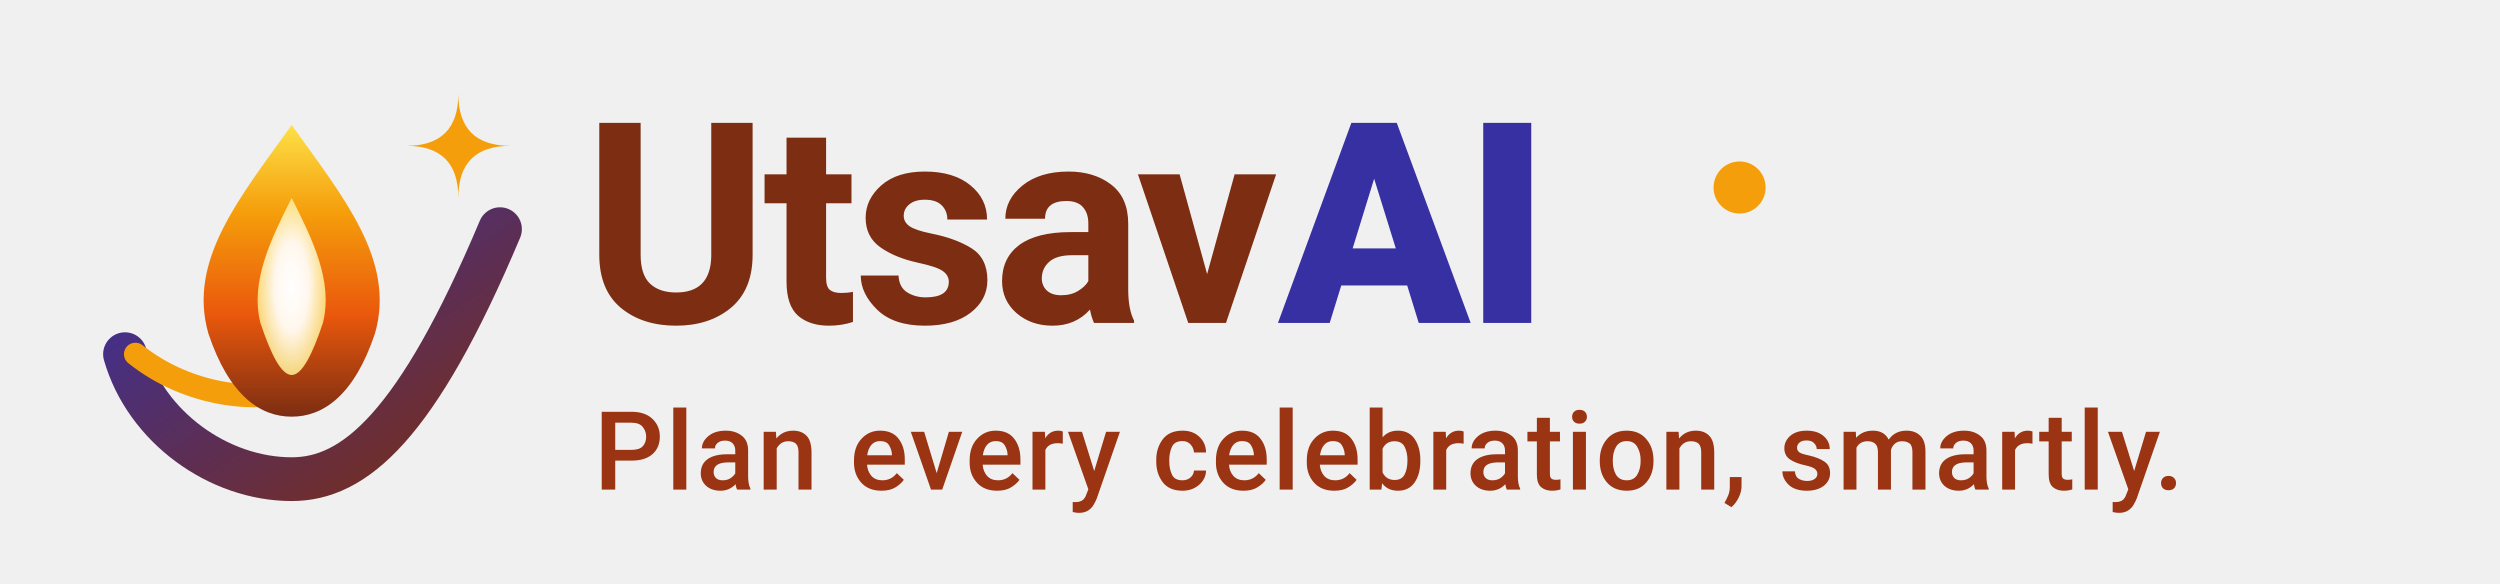
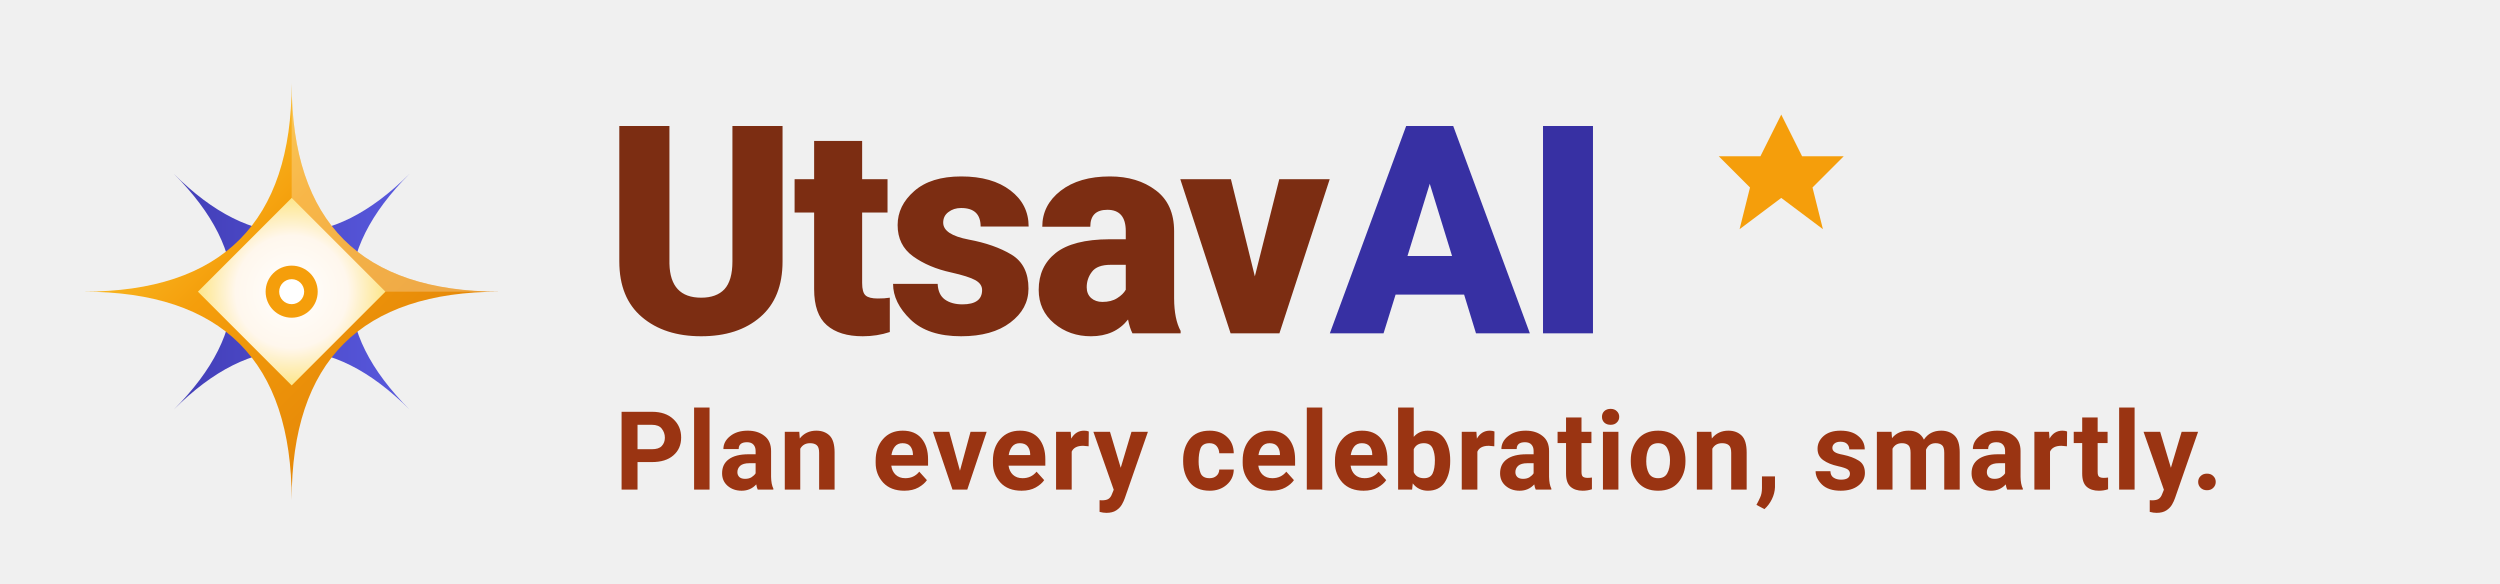
<svg xmlns="http://www.w3.org/2000/svg" viewBox="0 0 240 56" width="240" height="56" role="img" aria-labelledby="logo-light-title logo-light-desc">
  <defs>
-     <linearGradient id="logoFlameLight" x1="0%" y1="100%" x2="0%" y2="0%">
-       <stop offset="0%" stop-color="#7C2D12" />
-       <stop offset="35%" stop-color="#EA580C" />
-       <stop offset="70%" stop-color="#F59E0B" />
-       <stop offset="100%" stop-color="#FDE047" />
+     <linearGradient id="logoGoldLight" x1="0%" y1="0%" x2="100%" y2="100%">
+       <stop offset="0%" stop-color="#FDE047" />
+       <stop offset="40%" stop-color="#F59E0B" />
+       <stop offset="100%" stop-color="#D97706" />
    </linearGradient>
-     <linearGradient id="logoTickLight" x1="0%" y1="0%" x2="100%" y2="100%">
+     <linearGradient id="logoIndigoLight" x1="0%" y1="100%" x2="100%" y2="0%">
      <stop offset="0%" stop-color="#3730A3" />
-       <stop offset="100%" stop-color="#7C2D12" />
+       <stop offset="100%" stop-color="#6366F1" />
    </linearGradient>
-     <radialGradient id="logoGlowLight" cx="50%" cy="50%" r="50%">
+     <radialGradient id="logoCoreLight" cx="50%" cy="50%" r="50%">
      <stop offset="0%" stop-color="#FFFFFF" />
-       <stop offset="50%" stop-color="#FFF7ED" />
-       <stop offset="100%" stop-color="#FDE68A" stop-opacity="0.9" />
+       <stop offset="60%" stop-color="#FFF7ED" />
+       <stop offset="100%" stop-color="#FDE68A" />
    </radialGradient>
  </defs>
-   <g transform="translate(4, 4)">
-     <path d="M 8 30 C 10 37 17 42 24 42 C 30 42 36 37 44 18" fill="none" stroke="url(#logoTickLight)" stroke-width="4.2" stroke-linecap="round" stroke-linejoin="round" />
-     <path d="M 9 30 C 14 34 21 35 26 33" fill="none" stroke="#F59E0B" stroke-width="2.2" stroke-linecap="round" />
-     <path class="brand-flame-animated" d="M 24 8 C 29 15 34 21 32 28 C 30 34 27 36 24 36 C 21 36 18 34 16 28 C 14 21 19 15 24 8 Z" fill="url(#logoFlameLight)" />
-     <path d="M 24 15 C 26 19 28 23 27 27 C 26 30 25 32 24 32 C 23 32 22 30 21 27 C 20 23 22 19 24 15 Z" fill="url(#logoGlowLight)" />
-     <path d="M 40 5 Q 40 10 45 10 Q 40 10 40 15 Q 40 10 35 10 Q 40 10 40 5 Z" fill="#F59E0B" />
+   <g transform="translate(6, 6)">
+     <g transform="rotate(45 22 22)">
+       <path d="M 22 6 Q 22 22 38 22 Q 22 22 22 38 Q 22 22 6 22 Q 22 22 22 6 Z" fill="url(#logoIndigoLight)" />
+     </g>
+     <path d="M 22 2 Q 22 22 42 22 Q 22 22 22 42 Q 22 22 2 22 Q 22 22 22 2 Z" fill="url(#logoGoldLight)" />
+     <path d="M 22 2 Q 22 22 42 22 L 22 22 Z" fill="#FFFFFF" opacity="0.25" />
+     <polygon points="22,13 31,22 22,31 13,22" fill="url(#logoCoreLight)" />
+     <circle cx="22" cy="22" r="2.5" fill="#F59E0B" />
+     <circle cx="22" cy="22" r="1.2" fill="#FFFFFF" />
  </g>
-   <text x="56" y="31" font-family="system-ui, -apple-system, 'Segoe UI', Roboto, 'Inter', sans-serif" font-size="27" font-weight="700" letter-spacing="-0.5" fill="#7C2D12">Utsav<tspan fill="#3730A3" font-weight="800">AI</tspan>
+   <text x="58" y="32" font-family="system-ui, -apple-system, BlinkMacSystemFont, 'Segoe UI', Roboto, sans-serif" font-size="28" font-weight="800" letter-spacing="-0.5" fill="#7C2D12">Utsav<tspan fill="#3730A3" font-weight="900">AI</tspan>
  </text>
-   <circle cx="167" cy="18" r="2.5" fill="#F59E0B" />
-   <text x="57" y="47" font-family="system-ui, -apple-system, 'Segoe UI', Roboto, 'Inter', sans-serif" font-size="10.5" font-weight="500" letter-spacing="0.2" fill="#9A3412">Plan every celebration, smartly.</text>
+   <polygon points="171,11 173,15 177,15 174,18 175,22 171,19 167,22 168,18 165,15 169,15" fill="#F59E0B" />
+   <text x="59" y="47" font-family="system-ui, -apple-system, BlinkMacSystemFont, 'Segoe UI', Roboto, sans-serif" font-size="10.5" font-weight="600" letter-spacing="0.2" fill="#9A3412">Plan every celebration, smartly.</text>
</svg>
